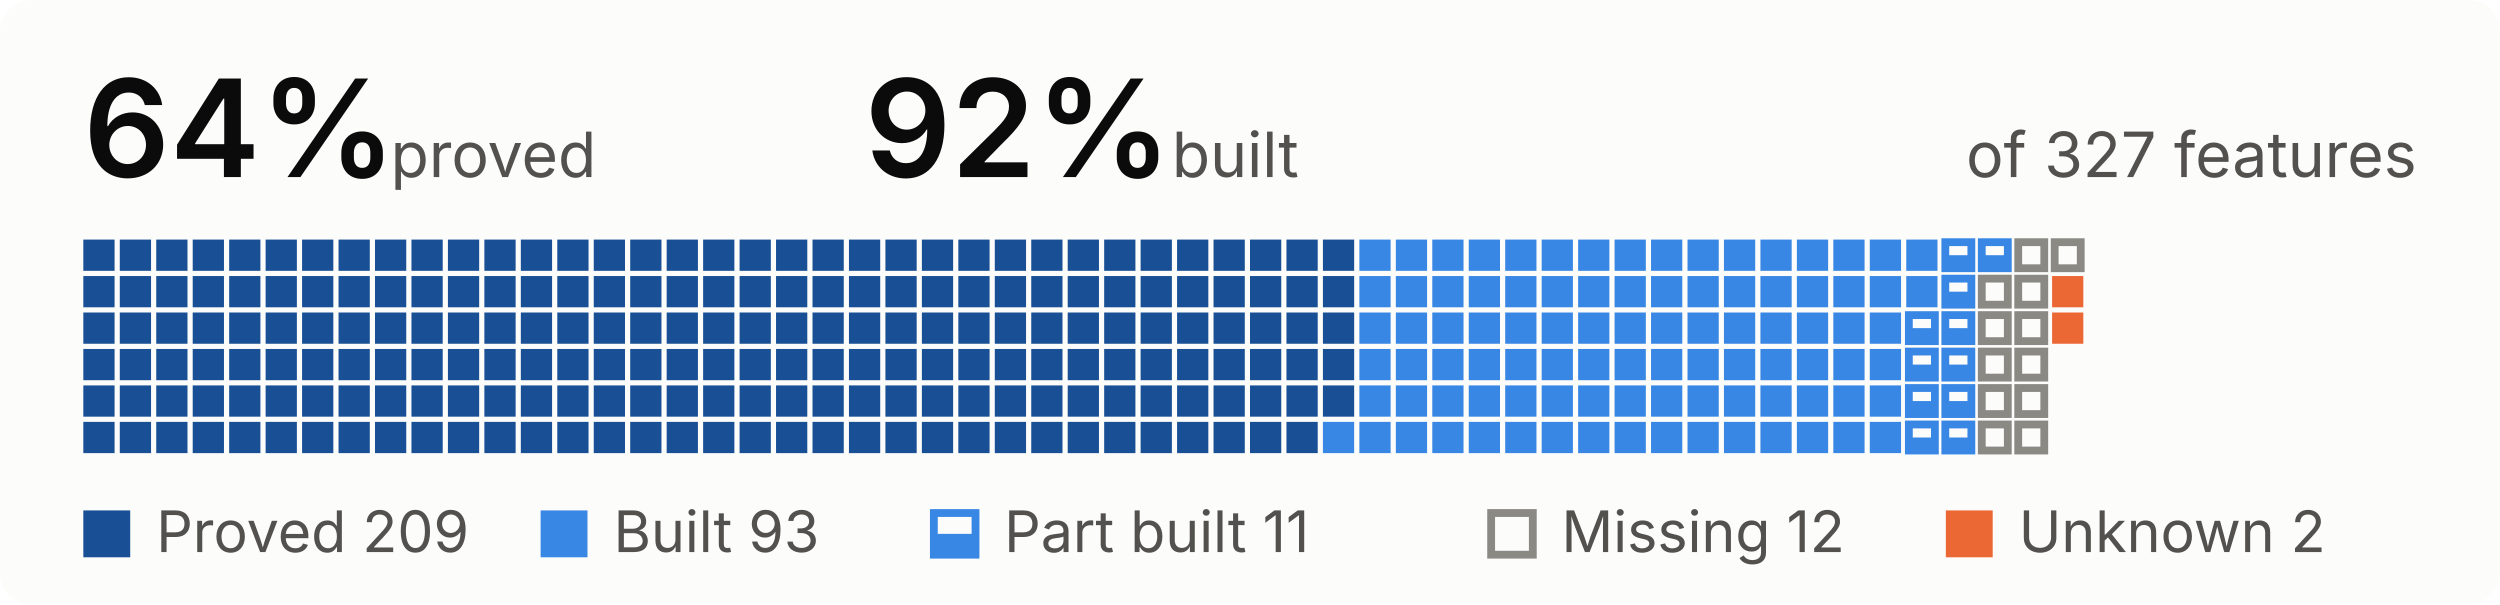
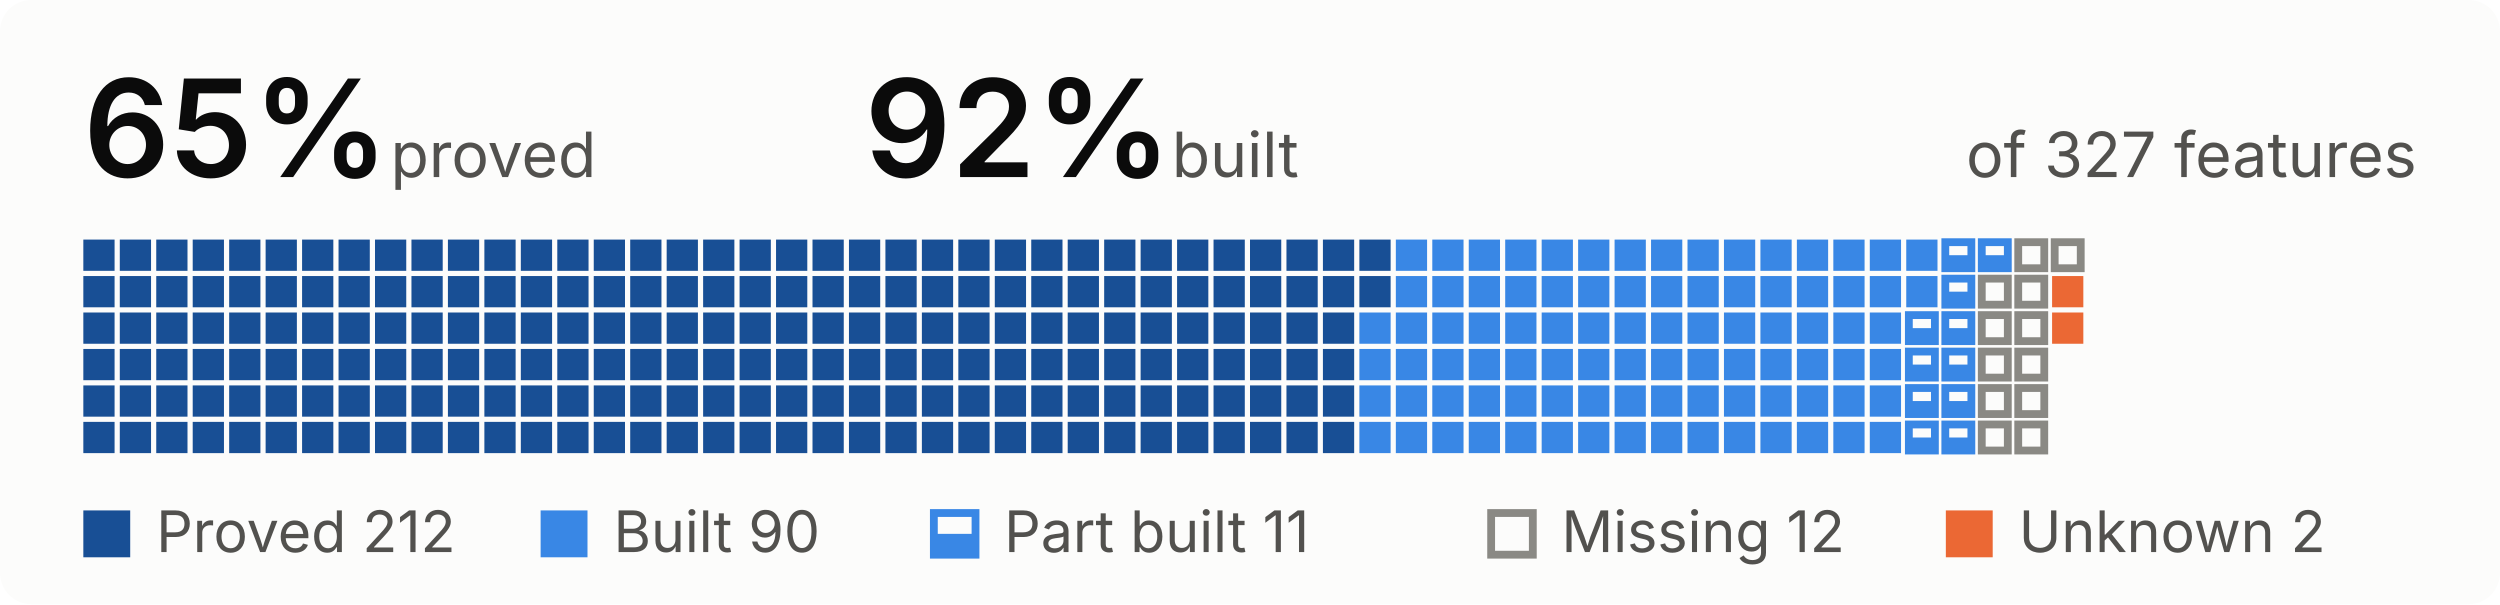
- <svg xmlns="http://www.w3.org/2000/svg" width="480" height="116" viewBox="0 0 480 116" role="img" aria-label="64 percent proved, 92 percent built, of 327 features">
+ <svg xmlns="http://www.w3.org/2000/svg" width="480" height="116" viewBox="0 0 480 116" role="img" aria-label="65 percent proved, 92 percent built, of 327 features">
  <style>
.bg{fill:#fcfcfb}.t{fill:#0b0b0b}.s{fill:#52514e}.rule{fill:#e1e0d9}
.proved{fill:#184f95}.built{fill:#3987e5}.unknown{fill:#eb6834}
.part-o{fill:none;stroke:#3987e5;stroke-width:1.5}.part-f{fill:#3987e5}
.missing{fill:none;stroke:#8a8984;stroke-width:1.5}
.pass{fill:#184f95}.fail{fill:#eb6834}.none{fill:none;stroke:#8a8984;stroke-width:1.5}
@media (prefers-color-scheme:dark){
.bg{fill:#1a1a19}.t{fill:#f0efec}.s{fill:#c3c2b7}.rule{fill:#383835}
.proved{fill:#86b6ef}.built{fill:#3987e5}.unknown{fill:#d95926}
.part-o{stroke:#3987e5}.part-f{fill:#3987e5}
.missing{stroke:#8d8c85}
.pass{fill:#86b6ef}.fail{fill:#d95926}.none{stroke:#8d8c85}
}
text{font-family:system-ui,-apple-system,"Segoe UI",sans-serif;font-size:12px}
.big{font-size:26px;font-weight:600}.b{font-weight:600}.xs{font-size:11px}
</style>
  <rect width="480" height="116" rx="6" class="bg" />
-   <text x="16.0" y="34.0" class="t big">64%</text>
+   <text x="16.0" y="34.0" class="t big">65%</text>
  <text x="75.0" y="34.0" class="s">proved</text>
  <text x="166.0" y="34.0" class="t big">92%</text>
  <text x="225.0" y="34.0" class="s">built</text>
  <text x="464.0" y="34.0" class="s" text-anchor="end">of 327 features</text>
  <rect x="16.0" y="46.0" width="6" height="6" class="proved" />
  <rect x="16.0" y="53.0" width="6" height="6" class="proved" />
  <rect x="16.0" y="60.0" width="6" height="6" class="proved" />
  <rect x="16.0" y="67.0" width="6" height="6" class="proved" />
  <rect x="16.0" y="74.0" width="6" height="6" class="proved" />
  <rect x="16.0" y="81.0" width="6" height="6" class="proved" />
  <rect x="23.0" y="46.0" width="6" height="6" class="proved" />
  <rect x="23.0" y="53.0" width="6" height="6" class="proved" />
  <rect x="23.0" y="60.0" width="6" height="6" class="proved" />
  <rect x="23.0" y="67.0" width="6" height="6" class="proved" />
  <rect x="23.0" y="74.0" width="6" height="6" class="proved" />
  <rect x="23.0" y="81.0" width="6" height="6" class="proved" />
  <rect x="30.0" y="46.0" width="6" height="6" class="proved" />
  <rect x="30.0" y="53.0" width="6" height="6" class="proved" />
  <rect x="30.0" y="60.0" width="6" height="6" class="proved" />
  <rect x="30.0" y="67.0" width="6" height="6" class="proved" />
  <rect x="30.0" y="74.0" width="6" height="6" class="proved" />
  <rect x="30.0" y="81.0" width="6" height="6" class="proved" />
  <rect x="37.0" y="46.0" width="6" height="6" class="proved" />
  <rect x="37.0" y="53.0" width="6" height="6" class="proved" />
  <rect x="37.0" y="60.0" width="6" height="6" class="proved" />
  <rect x="37.0" y="67.0" width="6" height="6" class="proved" />
  <rect x="37.0" y="74.0" width="6" height="6" class="proved" />
  <rect x="37.0" y="81.0" width="6" height="6" class="proved" />
  <rect x="44.0" y="46.0" width="6" height="6" class="proved" />
  <rect x="44.0" y="53.0" width="6" height="6" class="proved" />
  <rect x="44.0" y="60.0" width="6" height="6" class="proved" />
  <rect x="44.0" y="67.0" width="6" height="6" class="proved" />
  <rect x="44.0" y="74.0" width="6" height="6" class="proved" />
  <rect x="44.0" y="81.0" width="6" height="6" class="proved" />
  <rect x="51.0" y="46.0" width="6" height="6" class="proved" />
  <rect x="51.0" y="53.0" width="6" height="6" class="proved" />
  <rect x="51.0" y="60.0" width="6" height="6" class="proved" />
  <rect x="51.0" y="67.0" width="6" height="6" class="proved" />
  <rect x="51.0" y="74.0" width="6" height="6" class="proved" />
  <rect x="51.0" y="81.0" width="6" height="6" class="proved" />
  <rect x="58.0" y="46.0" width="6" height="6" class="proved" />
  <rect x="58.0" y="53.0" width="6" height="6" class="proved" />
  <rect x="58.0" y="60.0" width="6" height="6" class="proved" />
  <rect x="58.0" y="67.0" width="6" height="6" class="proved" />
  <rect x="58.0" y="74.0" width="6" height="6" class="proved" />
  <rect x="58.0" y="81.0" width="6" height="6" class="proved" />
  <rect x="65.0" y="46.0" width="6" height="6" class="proved" />
  <rect x="65.0" y="53.0" width="6" height="6" class="proved" />
  <rect x="65.0" y="60.0" width="6" height="6" class="proved" />
  <rect x="65.0" y="67.0" width="6" height="6" class="proved" />
  <rect x="65.0" y="74.0" width="6" height="6" class="proved" />
  <rect x="65.0" y="81.0" width="6" height="6" class="proved" />
  <rect x="72.0" y="46.0" width="6" height="6" class="proved" />
  <rect x="72.0" y="53.0" width="6" height="6" class="proved" />
  <rect x="72.0" y="60.0" width="6" height="6" class="proved" />
  <rect x="72.0" y="67.0" width="6" height="6" class="proved" />
  <rect x="72.0" y="74.0" width="6" height="6" class="proved" />
  <rect x="72.0" y="81.0" width="6" height="6" class="proved" />
  <rect x="79.0" y="46.0" width="6" height="6" class="proved" />
  <rect x="79.0" y="53.0" width="6" height="6" class="proved" />
  <rect x="79.0" y="60.0" width="6" height="6" class="proved" />
  <rect x="79.0" y="67.0" width="6" height="6" class="proved" />
  <rect x="79.0" y="74.0" width="6" height="6" class="proved" />
  <rect x="79.0" y="81.0" width="6" height="6" class="proved" />
  <rect x="86.0" y="46.0" width="6" height="6" class="proved" />
  <rect x="86.0" y="53.0" width="6" height="6" class="proved" />
  <rect x="86.0" y="60.0" width="6" height="6" class="proved" />
  <rect x="86.0" y="67.0" width="6" height="6" class="proved" />
  <rect x="86.0" y="74.0" width="6" height="6" class="proved" />
  <rect x="86.0" y="81.0" width="6" height="6" class="proved" />
  <rect x="93.0" y="46.0" width="6" height="6" class="proved" />
  <rect x="93.0" y="53.0" width="6" height="6" class="proved" />
  <rect x="93.0" y="60.0" width="6" height="6" class="proved" />
  <rect x="93.0" y="67.0" width="6" height="6" class="proved" />
  <rect x="93.0" y="74.0" width="6" height="6" class="proved" />
  <rect x="93.0" y="81.0" width="6" height="6" class="proved" />
  <rect x="100.0" y="46.0" width="6" height="6" class="proved" />
  <rect x="100.0" y="53.0" width="6" height="6" class="proved" />
  <rect x="100.0" y="60.0" width="6" height="6" class="proved" />
  <rect x="100.0" y="67.0" width="6" height="6" class="proved" />
  <rect x="100.0" y="74.0" width="6" height="6" class="proved" />
  <rect x="100.0" y="81.0" width="6" height="6" class="proved" />
  <rect x="107.0" y="46.0" width="6" height="6" class="proved" />
  <rect x="107.0" y="53.0" width="6" height="6" class="proved" />
  <rect x="107.0" y="60.0" width="6" height="6" class="proved" />
  <rect x="107.0" y="67.0" width="6" height="6" class="proved" />
  <rect x="107.0" y="74.0" width="6" height="6" class="proved" />
  <rect x="107.0" y="81.0" width="6" height="6" class="proved" />
  <rect x="114.0" y="46.0" width="6" height="6" class="proved" />
  <rect x="114.0" y="53.0" width="6" height="6" class="proved" />
  <rect x="114.0" y="60.0" width="6" height="6" class="proved" />
  <rect x="114.0" y="67.0" width="6" height="6" class="proved" />
  <rect x="114.0" y="74.0" width="6" height="6" class="proved" />
  <rect x="114.0" y="81.0" width="6" height="6" class="proved" />
  <rect x="121.0" y="46.0" width="6" height="6" class="proved" />
  <rect x="121.0" y="53.0" width="6" height="6" class="proved" />
  <rect x="121.0" y="60.0" width="6" height="6" class="proved" />
  <rect x="121.0" y="67.0" width="6" height="6" class="proved" />
  <rect x="121.0" y="74.0" width="6" height="6" class="proved" />
  <rect x="121.0" y="81.0" width="6" height="6" class="proved" />
  <rect x="128.0" y="46.0" width="6" height="6" class="proved" />
  <rect x="128.0" y="53.0" width="6" height="6" class="proved" />
  <rect x="128.0" y="60.0" width="6" height="6" class="proved" />
  <rect x="128.0" y="67.0" width="6" height="6" class="proved" />
  <rect x="128.0" y="74.0" width="6" height="6" class="proved" />
  <rect x="128.0" y="81.0" width="6" height="6" class="proved" />
  <rect x="135.0" y="46.0" width="6" height="6" class="proved" />
  <rect x="135.0" y="53.0" width="6" height="6" class="proved" />
  <rect x="135.0" y="60.0" width="6" height="6" class="proved" />
  <rect x="135.0" y="67.0" width="6" height="6" class="proved" />
  <rect x="135.0" y="74.0" width="6" height="6" class="proved" />
  <rect x="135.0" y="81.0" width="6" height="6" class="proved" />
  <rect x="142.0" y="46.0" width="6" height="6" class="proved" />
  <rect x="142.0" y="53.0" width="6" height="6" class="proved" />
  <rect x="142.0" y="60.0" width="6" height="6" class="proved" />
  <rect x="142.0" y="67.0" width="6" height="6" class="proved" />
  <rect x="142.0" y="74.0" width="6" height="6" class="proved" />
  <rect x="142.0" y="81.0" width="6" height="6" class="proved" />
  <rect x="149.0" y="46.0" width="6" height="6" class="proved" />
  <rect x="149.0" y="53.0" width="6" height="6" class="proved" />
  <rect x="149.0" y="60.0" width="6" height="6" class="proved" />
  <rect x="149.0" y="67.0" width="6" height="6" class="proved" />
  <rect x="149.0" y="74.0" width="6" height="6" class="proved" />
  <rect x="149.0" y="81.0" width="6" height="6" class="proved" />
  <rect x="156.0" y="46.0" width="6" height="6" class="proved" />
  <rect x="156.0" y="53.0" width="6" height="6" class="proved" />
  <rect x="156.0" y="60.0" width="6" height="6" class="proved" />
  <rect x="156.0" y="67.0" width="6" height="6" class="proved" />
  <rect x="156.0" y="74.0" width="6" height="6" class="proved" />
  <rect x="156.0" y="81.0" width="6" height="6" class="proved" />
  <rect x="163.0" y="46.0" width="6" height="6" class="proved" />
  <rect x="163.0" y="53.0" width="6" height="6" class="proved" />
  <rect x="163.0" y="60.0" width="6" height="6" class="proved" />
  <rect x="163.0" y="67.0" width="6" height="6" class="proved" />
  <rect x="163.0" y="74.0" width="6" height="6" class="proved" />
  <rect x="163.0" y="81.0" width="6" height="6" class="proved" />
  <rect x="170.0" y="46.0" width="6" height="6" class="proved" />
  <rect x="170.0" y="53.0" width="6" height="6" class="proved" />
  <rect x="170.0" y="60.0" width="6" height="6" class="proved" />
  <rect x="170.0" y="67.0" width="6" height="6" class="proved" />
  <rect x="170.0" y="74.0" width="6" height="6" class="proved" />
  <rect x="170.0" y="81.0" width="6" height="6" class="proved" />
  <rect x="177.0" y="46.0" width="6" height="6" class="proved" />
  <rect x="177.0" y="53.0" width="6" height="6" class="proved" />
  <rect x="177.0" y="60.0" width="6" height="6" class="proved" />
  <rect x="177.0" y="67.0" width="6" height="6" class="proved" />
  <rect x="177.0" y="74.0" width="6" height="6" class="proved" />
  <rect x="177.0" y="81.0" width="6" height="6" class="proved" />
  <rect x="184.0" y="46.0" width="6" height="6" class="proved" />
  <rect x="184.0" y="53.0" width="6" height="6" class="proved" />
  <rect x="184.0" y="60.0" width="6" height="6" class="proved" />
  <rect x="184.0" y="67.0" width="6" height="6" class="proved" />
  <rect x="184.0" y="74.0" width="6" height="6" class="proved" />
  <rect x="184.0" y="81.0" width="6" height="6" class="proved" />
  <rect x="191.0" y="46.0" width="6" height="6" class="proved" />
  <rect x="191.0" y="53.0" width="6" height="6" class="proved" />
  <rect x="191.0" y="60.0" width="6" height="6" class="proved" />
  <rect x="191.0" y="67.0" width="6" height="6" class="proved" />
  <rect x="191.0" y="74.0" width="6" height="6" class="proved" />
  <rect x="191.0" y="81.0" width="6" height="6" class="proved" />
  <rect x="198.0" y="46.0" width="6" height="6" class="proved" />
  <rect x="198.0" y="53.0" width="6" height="6" class="proved" />
  <rect x="198.0" y="60.0" width="6" height="6" class="proved" />
  <rect x="198.0" y="67.0" width="6" height="6" class="proved" />
  <rect x="198.0" y="74.0" width="6" height="6" class="proved" />
  <rect x="198.0" y="81.0" width="6" height="6" class="proved" />
  <rect x="205.0" y="46.0" width="6" height="6" class="proved" />
  <rect x="205.0" y="53.0" width="6" height="6" class="proved" />
  <rect x="205.0" y="60.0" width="6" height="6" class="proved" />
  <rect x="205.0" y="67.0" width="6" height="6" class="proved" />
  <rect x="205.0" y="74.0" width="6" height="6" class="proved" />
  <rect x="205.0" y="81.0" width="6" height="6" class="proved" />
  <rect x="212.0" y="46.0" width="6" height="6" class="proved" />
  <rect x="212.0" y="53.0" width="6" height="6" class="proved" />
  <rect x="212.0" y="60.0" width="6" height="6" class="proved" />
  <rect x="212.0" y="67.0" width="6" height="6" class="proved" />
  <rect x="212.0" y="74.0" width="6" height="6" class="proved" />
  <rect x="212.0" y="81.0" width="6" height="6" class="proved" />
  <rect x="219.0" y="46.0" width="6" height="6" class="proved" />
  <rect x="219.0" y="53.0" width="6" height="6" class="proved" />
  <rect x="219.0" y="60.0" width="6" height="6" class="proved" />
  <rect x="219.0" y="67.0" width="6" height="6" class="proved" />
  <rect x="219.0" y="74.0" width="6" height="6" class="proved" />
  <rect x="219.0" y="81.0" width="6" height="6" class="proved" />
  <rect x="226.0" y="46.0" width="6" height="6" class="proved" />
  <rect x="226.0" y="53.0" width="6" height="6" class="proved" />
  <rect x="226.0" y="60.0" width="6" height="6" class="proved" />
  <rect x="226.0" y="67.0" width="6" height="6" class="proved" />
  <rect x="226.0" y="74.0" width="6" height="6" class="proved" />
  <rect x="226.0" y="81.0" width="6" height="6" class="proved" />
  <rect x="233.0" y="46.0" width="6" height="6" class="proved" />
  <rect x="233.0" y="53.0" width="6" height="6" class="proved" />
  <rect x="233.0" y="60.0" width="6" height="6" class="proved" />
  <rect x="233.0" y="67.0" width="6" height="6" class="proved" />
  <rect x="233.0" y="74.0" width="6" height="6" class="proved" />
  <rect x="233.0" y="81.0" width="6" height="6" class="proved" />
  <rect x="240.0" y="46.0" width="6" height="6" class="proved" />
  <rect x="240.0" y="53.0" width="6" height="6" class="proved" />
  <rect x="240.0" y="60.0" width="6" height="6" class="proved" />
  <rect x="240.0" y="67.0" width="6" height="6" class="proved" />
  <rect x="240.0" y="74.0" width="6" height="6" class="proved" />
  <rect x="240.0" y="81.0" width="6" height="6" class="proved" />
  <rect x="247.0" y="46.0" width="6" height="6" class="proved" />
  <rect x="247.0" y="53.0" width="6" height="6" class="proved" />
  <rect x="247.0" y="60.0" width="6" height="6" class="proved" />
  <rect x="247.0" y="67.0" width="6" height="6" class="proved" />
  <rect x="247.0" y="74.0" width="6" height="6" class="proved" />
  <rect x="247.0" y="81.0" width="6" height="6" class="proved" />
  <rect x="254.0" y="46.0" width="6" height="6" class="proved" />
  <rect x="254.0" y="53.0" width="6" height="6" class="proved" />
  <rect x="254.0" y="60.0" width="6" height="6" class="proved" />
  <rect x="254.0" y="67.0" width="6" height="6" class="proved" />
  <rect x="254.0" y="74.0" width="6" height="6" class="proved" />
-   <rect x="254.0" y="81.0" width="6" height="6" class="built" />
-   <rect x="261.0" y="46.0" width="6" height="6" class="built" />
-   <rect x="261.0" y="53.0" width="6" height="6" class="built" />
+   <rect x="254.0" y="81.0" width="6" height="6" class="proved" />
+   <rect x="261.0" y="46.0" width="6" height="6" class="proved" />
+   <rect x="261.0" y="53.0" width="6" height="6" class="proved" />
  <rect x="261.0" y="60.0" width="6" height="6" class="built" />
  <rect x="261.0" y="67.0" width="6" height="6" class="built" />
  <rect x="261.0" y="74.0" width="6" height="6" class="built" />
  <rect x="261.0" y="81.0" width="6" height="6" class="built" />
  <rect x="268.0" y="46.0" width="6" height="6" class="built" />
  <rect x="268.0" y="53.0" width="6" height="6" class="built" />
  <rect x="268.0" y="60.0" width="6" height="6" class="built" />
  <rect x="268.0" y="67.0" width="6" height="6" class="built" />
  <rect x="268.0" y="74.0" width="6" height="6" class="built" />
  <rect x="268.0" y="81.0" width="6" height="6" class="built" />
  <rect x="275.0" y="46.0" width="6" height="6" class="built" />
  <rect x="275.0" y="53.0" width="6" height="6" class="built" />
  <rect x="275.0" y="60.0" width="6" height="6" class="built" />
  <rect x="275.0" y="67.0" width="6" height="6" class="built" />
  <rect x="275.0" y="74.0" width="6" height="6" class="built" />
  <rect x="275.0" y="81.0" width="6" height="6" class="built" />
  <rect x="282.0" y="46.0" width="6" height="6" class="built" />
  <rect x="282.0" y="53.0" width="6" height="6" class="built" />
  <rect x="282.0" y="60.0" width="6" height="6" class="built" />
  <rect x="282.0" y="67.0" width="6" height="6" class="built" />
  <rect x="282.0" y="74.0" width="6" height="6" class="built" />
  <rect x="282.0" y="81.0" width="6" height="6" class="built" />
  <rect x="289.0" y="46.0" width="6" height="6" class="built" />
  <rect x="289.0" y="53.0" width="6" height="6" class="built" />
  <rect x="289.0" y="60.0" width="6" height="6" class="built" />
  <rect x="289.0" y="67.0" width="6" height="6" class="built" />
  <rect x="289.0" y="74.0" width="6" height="6" class="built" />
  <rect x="289.0" y="81.0" width="6" height="6" class="built" />
  <rect x="296.0" y="46.0" width="6" height="6" class="built" />
  <rect x="296.0" y="53.0" width="6" height="6" class="built" />
  <rect x="296.0" y="60.0" width="6" height="6" class="built" />
  <rect x="296.0" y="67.0" width="6" height="6" class="built" />
  <rect x="296.0" y="74.0" width="6" height="6" class="built" />
  <rect x="296.0" y="81.0" width="6" height="6" class="built" />
  <rect x="303.0" y="46.0" width="6" height="6" class="built" />
  <rect x="303.0" y="53.0" width="6" height="6" class="built" />
  <rect x="303.0" y="60.0" width="6" height="6" class="built" />
  <rect x="303.0" y="67.0" width="6" height="6" class="built" />
  <rect x="303.0" y="74.0" width="6" height="6" class="built" />
  <rect x="303.0" y="81.0" width="6" height="6" class="built" />
  <rect x="310.0" y="46.0" width="6" height="6" class="built" />
  <rect x="310.0" y="53.0" width="6" height="6" class="built" />
  <rect x="310.0" y="60.0" width="6" height="6" class="built" />
  <rect x="310.0" y="67.0" width="6" height="6" class="built" />
  <rect x="310.0" y="74.0" width="6" height="6" class="built" />
  <rect x="310.0" y="81.0" width="6" height="6" class="built" />
  <rect x="317.0" y="46.0" width="6" height="6" class="built" />
  <rect x="317.0" y="53.0" width="6" height="6" class="built" />
  <rect x="317.0" y="60.0" width="6" height="6" class="built" />
  <rect x="317.0" y="67.0" width="6" height="6" class="built" />
  <rect x="317.0" y="74.0" width="6" height="6" class="built" />
  <rect x="317.0" y="81.0" width="6" height="6" class="built" />
  <rect x="324.0" y="46.0" width="6" height="6" class="built" />
  <rect x="324.0" y="53.0" width="6" height="6" class="built" />
  <rect x="324.0" y="60.0" width="6" height="6" class="built" />
  <rect x="324.0" y="67.0" width="6" height="6" class="built" />
  <rect x="324.0" y="74.0" width="6" height="6" class="built" />
  <rect x="324.0" y="81.0" width="6" height="6" class="built" />
  <rect x="331.0" y="46.0" width="6" height="6" class="built" />
  <rect x="331.0" y="53.0" width="6" height="6" class="built" />
  <rect x="331.0" y="60.0" width="6" height="6" class="built" />
  <rect x="331.0" y="67.0" width="6" height="6" class="built" />
  <rect x="331.0" y="74.0" width="6" height="6" class="built" />
  <rect x="331.0" y="81.0" width="6" height="6" class="built" />
  <rect x="338.0" y="46.0" width="6" height="6" class="built" />
  <rect x="338.0" y="53.0" width="6" height="6" class="built" />
  <rect x="338.0" y="60.0" width="6" height="6" class="built" />
  <rect x="338.0" y="67.0" width="6" height="6" class="built" />
  <rect x="338.0" y="74.0" width="6" height="6" class="built" />
  <rect x="338.0" y="81.0" width="6" height="6" class="built" />
  <rect x="345.0" y="46.0" width="6" height="6" class="built" />
  <rect x="345.0" y="53.0" width="6" height="6" class="built" />
  <rect x="345.0" y="60.0" width="6" height="6" class="built" />
  <rect x="345.0" y="67.0" width="6" height="6" class="built" />
  <rect x="345.0" y="74.0" width="6" height="6" class="built" />
  <rect x="345.0" y="81.0" width="6" height="6" class="built" />
  <rect x="352.0" y="46.0" width="6" height="6" class="built" />
  <rect x="352.0" y="53.0" width="6" height="6" class="built" />
  <rect x="352.0" y="60.0" width="6" height="6" class="built" />
  <rect x="352.0" y="67.0" width="6" height="6" class="built" />
  <rect x="352.0" y="74.0" width="6" height="6" class="built" />
  <rect x="352.0" y="81.0" width="6" height="6" class="built" />
  <rect x="359.0" y="46.0" width="6" height="6" class="built" />
  <rect x="359.0" y="53.0" width="6" height="6" class="built" />
  <rect x="359.0" y="60.0" width="6" height="6" class="built" />
  <rect x="359.0" y="67.0" width="6" height="6" class="built" />
  <rect x="359.0" y="74.0" width="6" height="6" class="built" />
  <rect x="359.0" y="81.0" width="6" height="6" class="built" />
  <rect x="366.0" y="46.0" width="6" height="6" class="built" />
  <rect x="366.0" y="53.0" width="6" height="6" class="built" />
  <rect x="366.5" y="60.5" width="5" height="5" fill="none" class="part-o" />
  <rect x="366.0" y="63.0" width="6" height="3.0" class="part-f" />
  <rect x="366.5" y="67.5" width="5" height="5" fill="none" class="part-o" />
  <rect x="366.0" y="70.0" width="6" height="3.0" class="part-f" />
  <rect x="366.5" y="74.5" width="5" height="5" fill="none" class="part-o" />
  <rect x="366.0" y="77.0" width="6" height="3.0" class="part-f" />
  <rect x="366.5" y="81.5" width="5" height="5" fill="none" class="part-o" />
  <rect x="366.0" y="84.0" width="6" height="3.0" class="part-f" />
  <rect x="373.5" y="46.5" width="5" height="5" fill="none" class="part-o" />
  <rect x="373.0" y="49.0" width="6" height="3.0" class="part-f" />
  <rect x="373.5" y="53.5" width="5" height="5" fill="none" class="part-o" />
  <rect x="373.0" y="56.0" width="6" height="3.0" class="part-f" />
  <rect x="373.5" y="60.5" width="5" height="5" fill="none" class="part-o" />
  <rect x="373.0" y="63.0" width="6" height="3.0" class="part-f" />
  <rect x="373.5" y="67.5" width="5" height="5" fill="none" class="part-o" />
  <rect x="373.0" y="70.0" width="6" height="3.0" class="part-f" />
  <rect x="373.5" y="74.5" width="5" height="5" fill="none" class="part-o" />
  <rect x="373.0" y="77.0" width="6" height="3.0" class="part-f" />
  <rect x="373.5" y="81.5" width="5" height="5" fill="none" class="part-o" />
  <rect x="373.0" y="84.0" width="6" height="3.0" class="part-f" />
  <rect x="380.5" y="46.5" width="5" height="5" fill="none" class="part-o" />
  <rect x="380.0" y="49.0" width="6" height="3.0" class="part-f" />
  <rect x="380.5" y="53.5" width="5" height="5" fill="none" class="missing" />
  <rect x="380.5" y="60.5" width="5" height="5" fill="none" class="missing" />
  <rect x="380.5" y="67.5" width="5" height="5" fill="none" class="missing" />
  <rect x="380.5" y="74.5" width="5" height="5" fill="none" class="missing" />
  <rect x="380.5" y="81.5" width="5" height="5" fill="none" class="missing" />
  <rect x="387.5" y="46.5" width="5" height="5" fill="none" class="missing" />
  <rect x="387.5" y="53.5" width="5" height="5" fill="none" class="missing" />
  <rect x="387.5" y="60.5" width="5" height="5" fill="none" class="missing" />
  <rect x="387.5" y="67.5" width="5" height="5" fill="none" class="missing" />
  <rect x="387.5" y="74.5" width="5" height="5" fill="none" class="missing" />
  <rect x="387.5" y="81.5" width="5" height="5" fill="none" class="missing" />
  <rect x="394.5" y="46.5" width="5" height="5" fill="none" class="missing" />
  <rect x="394.0" y="53.0" width="6" height="6" class="unknown" />
  <rect x="394.0" y="60.0" width="6" height="6" class="unknown" />
  <rect x="16.0" y="98.0" width="9" height="9" class="proved" />
-   <text x="30.0" y="106.0" class="s xs">Proved 209</text>
+   <text x="30.0" y="106.0" class="s xs">Proved 212</text>
  <rect x="103.8" y="98.0" width="9" height="9" class="built" />
-   <text x="117.8" y="106.0" class="s xs">Built 93</text>
+   <text x="117.8" y="106.0" class="s xs">Built 90</text>
  <rect x="179.3" y="98.5" width="8" height="8" fill="none" class="part-o" />
  <rect x="178.8" y="102.5" width="9" height="4.5" class="part-f" />
  <text x="192.8" y="106.0" class="s xs">Part built 11</text>
  <rect x="286.3" y="98.5" width="8" height="8" fill="none" class="missing" />
  <text x="299.8" y="106.0" class="s xs">Missing 12</text>
  <rect x="373.6" y="98.0" width="9" height="9" class="unknown" />
  <text x="387.6" y="106.0" class="s xs">Unknown 2</text>
</svg>
